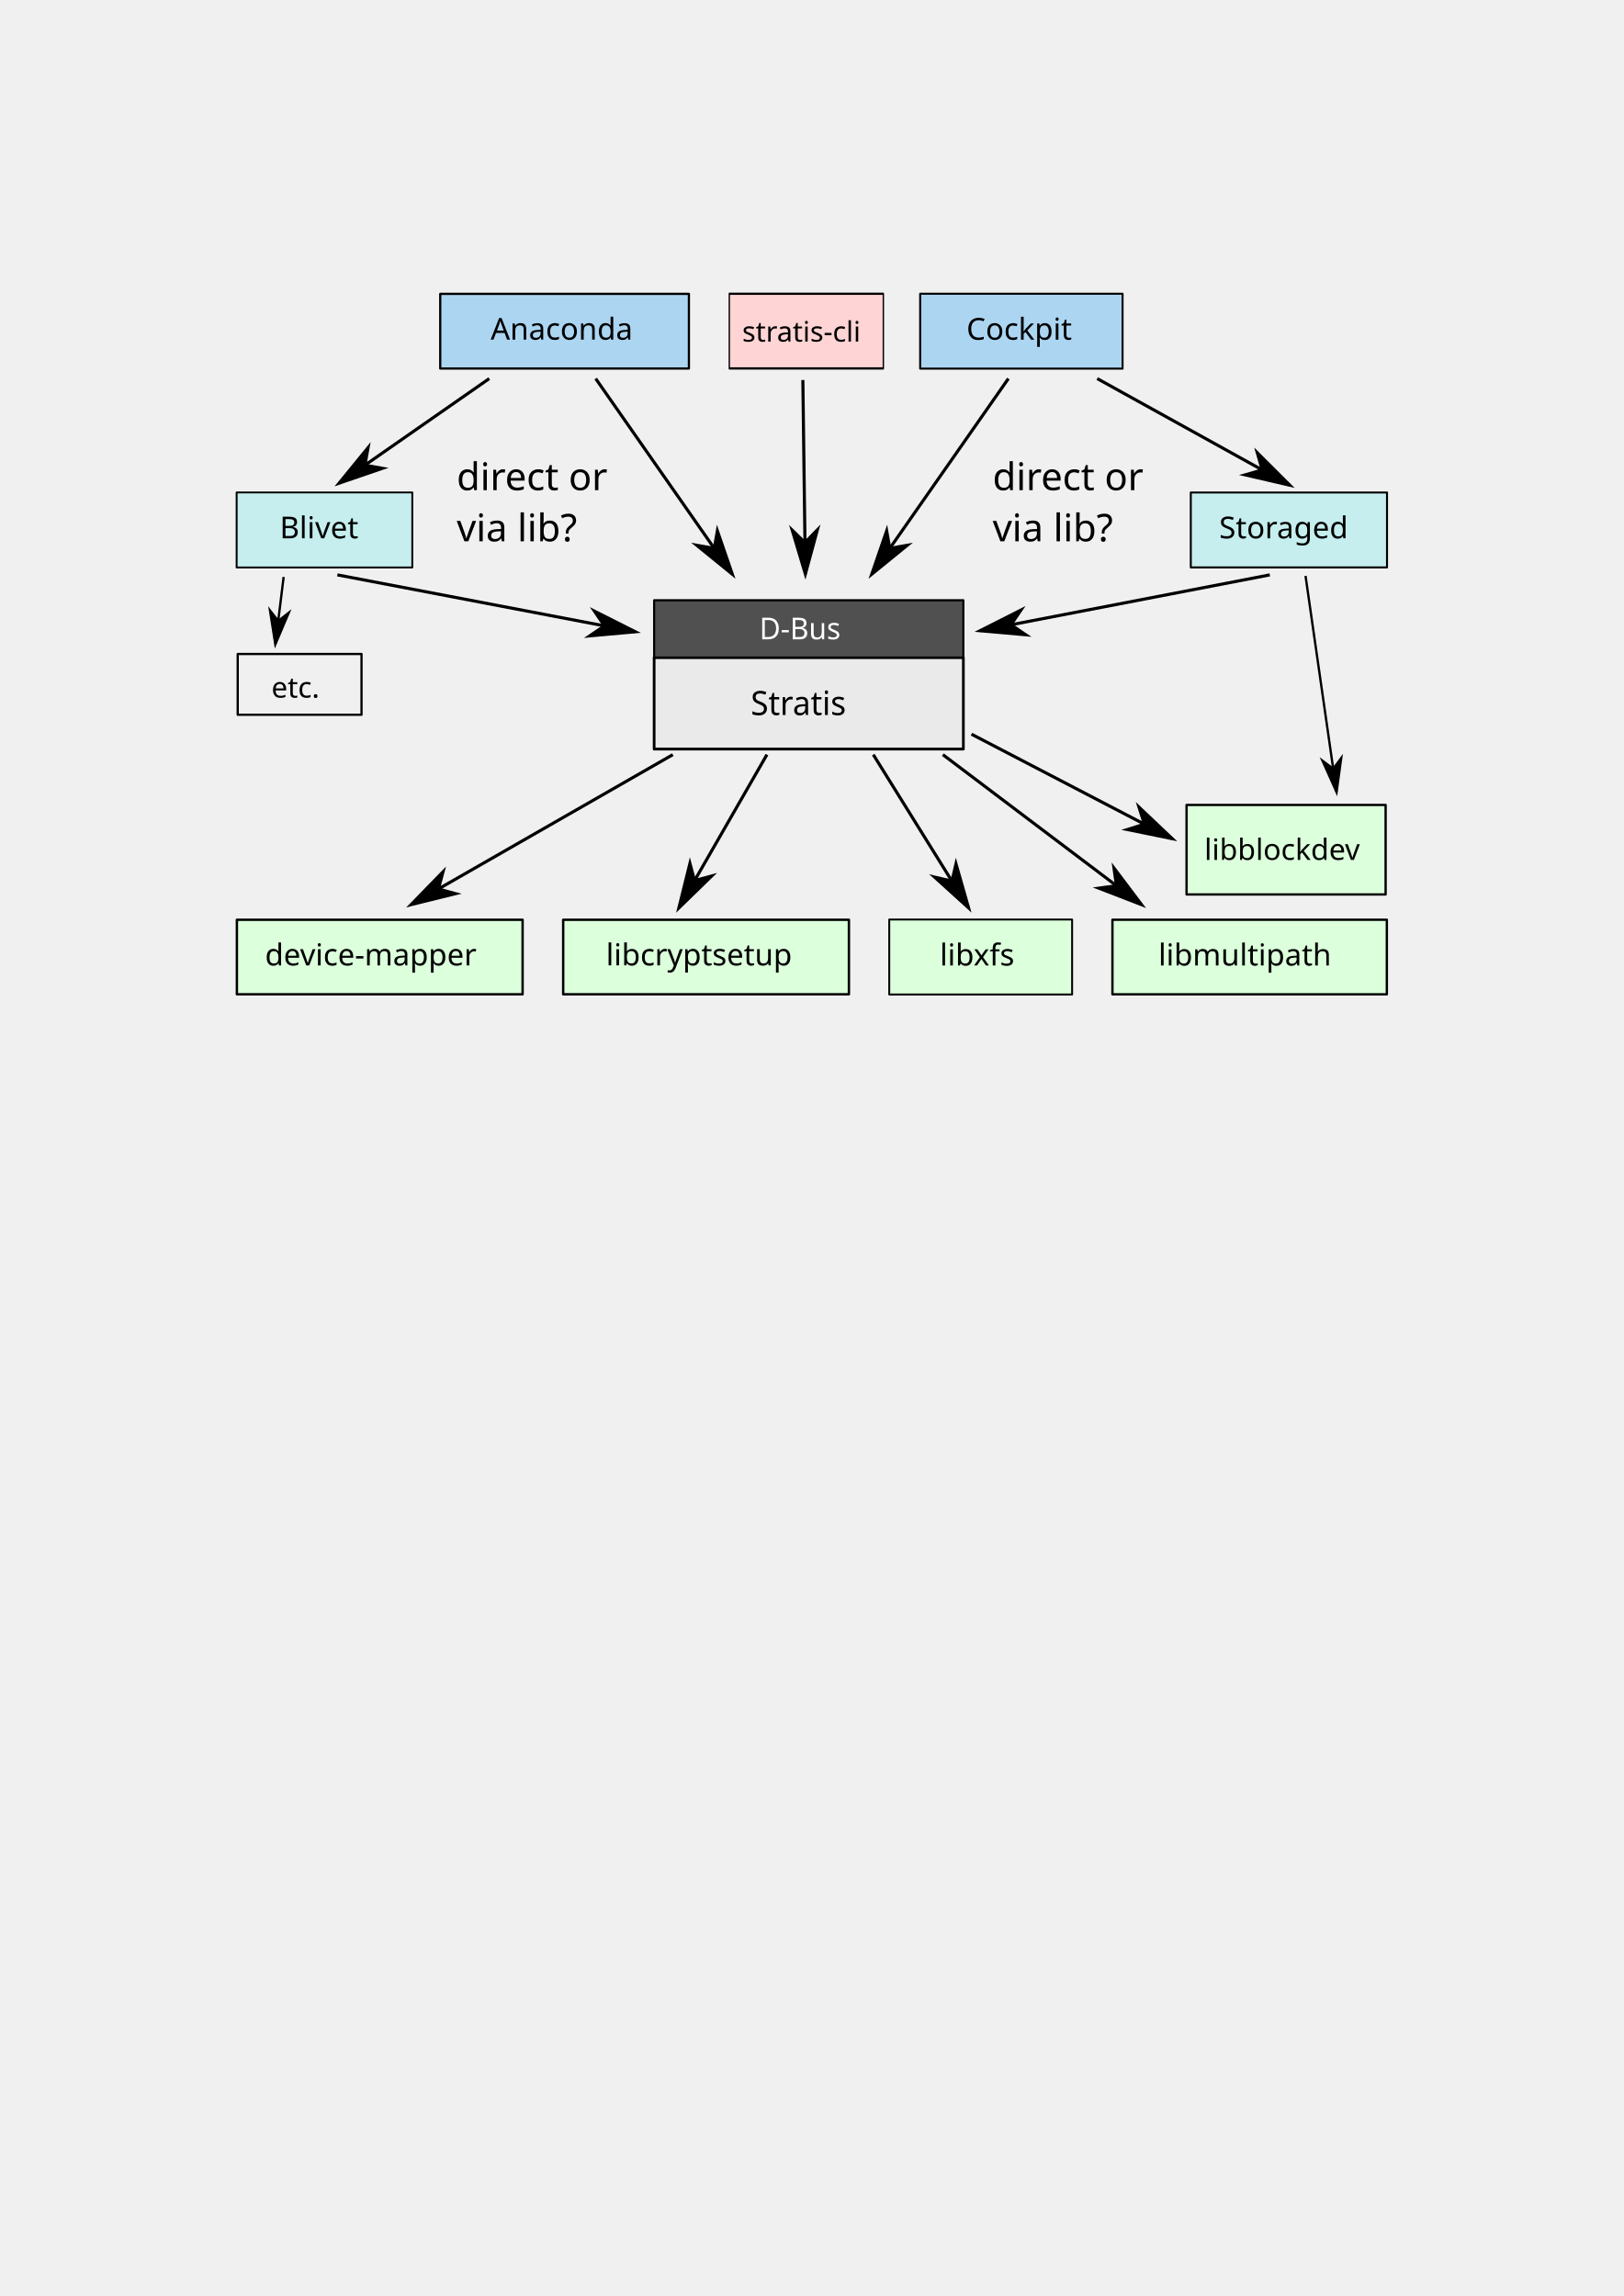
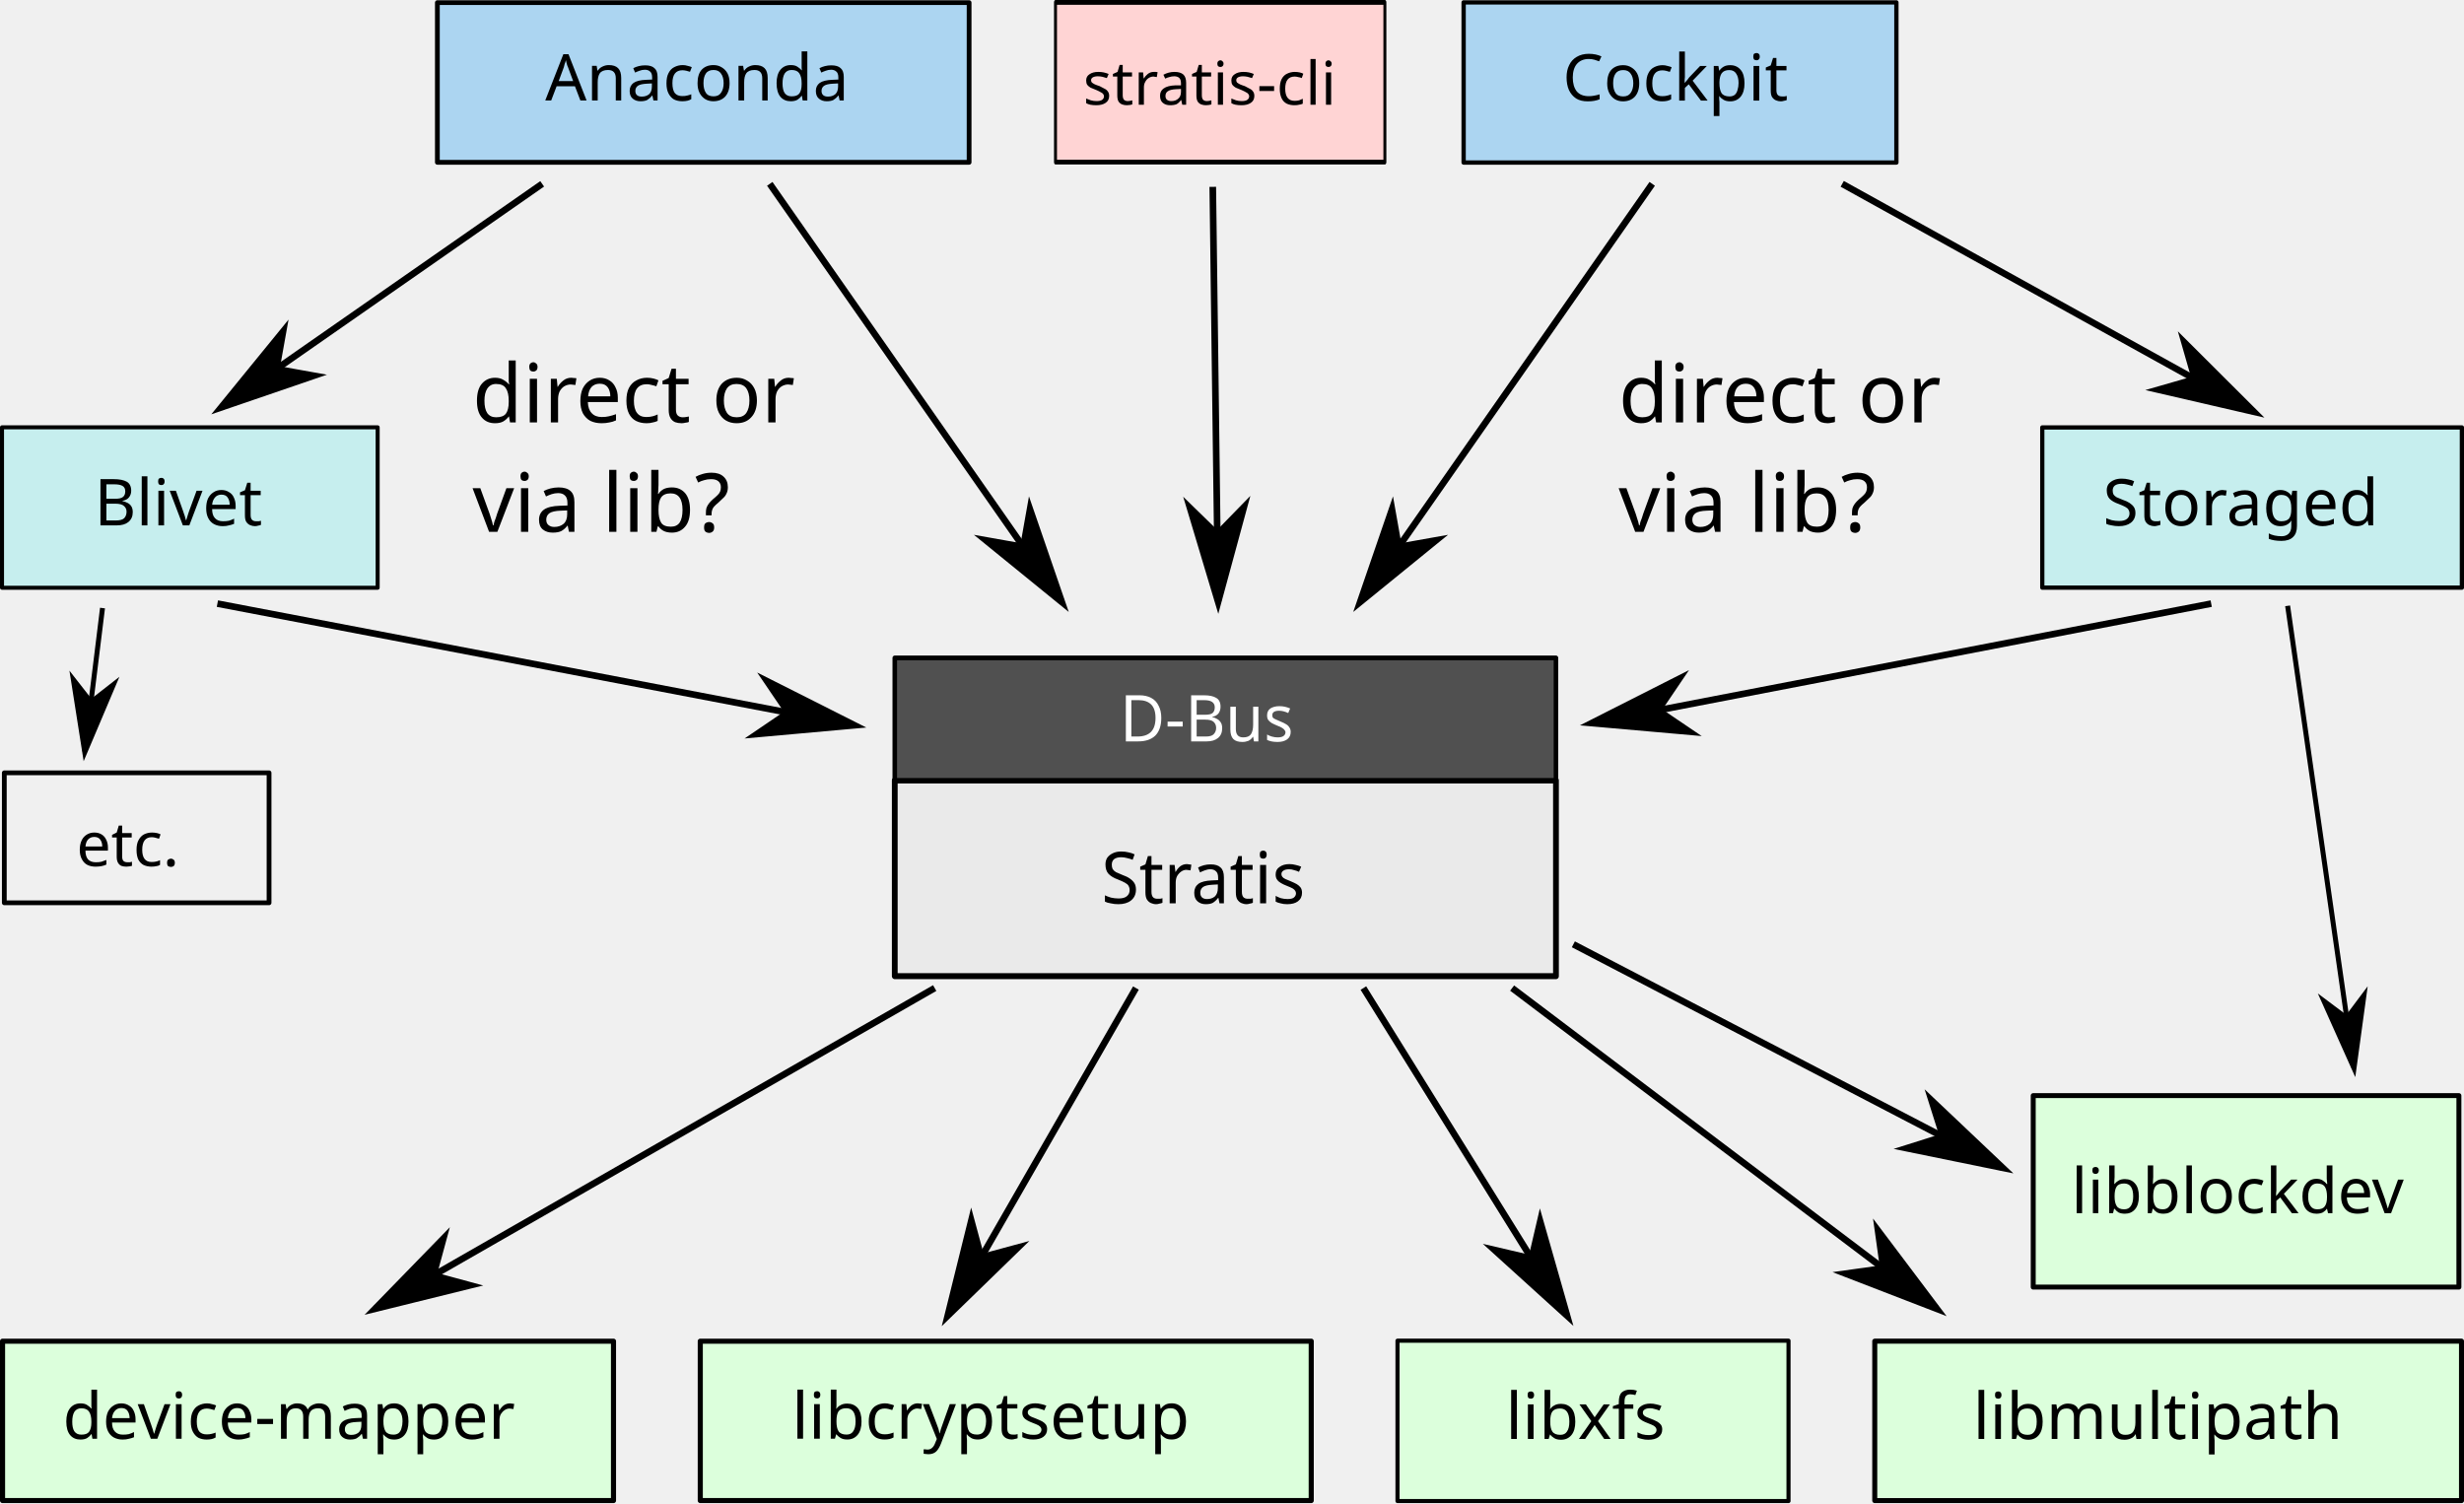
- <svg xmlns="http://www.w3.org/2000/svg" xmlns:ns1="http://www.openswatchbook.org/uri/2009/osb" width="210mm" height="297mm" viewBox="0 0 210 297" version="1.1" id="svg8">
+ <svg xmlns="http://www.w3.org/2000/svg" xmlns:ns1="http://www.openswatchbook.org/uri/2009/osb" width="149.033mm" height="90.916mm" viewBox="0 0 149.033 90.916" version="1.1" id="svg8">
  <defs id="defs2">
-     <marker orient="auto" refY="0.0" refX="0.0" id="marker5596" style="overflow:visible;">
-       <path id="path5594" d="M 0.0,0.0 L 5.0,-5.0 L -12.5,0.0 L 5.0,5.0 L 0.0,0.0 z " style="fill-rule:evenodd;stroke:#000000;stroke-width:1pt;stroke-opacity:1;fill:#000000;fill-opacity:1" transform="scale(0.8) rotate(180) translate(12.5,0)" />
+     <marker orient="auto" refY="0" refX="0" id="marker5596" style="overflow:visible">
+       <path id="path5594" d="M 0,0 5,-5 -12.5,0 5,5 0,0 Z" style="fill:#000000;fill-opacity:1;fill-rule:evenodd;stroke:#000000;stroke-width:1pt;stroke-opacity:1" transform="matrix(-0.8,0,0,-0.8,-10,0)" />
    </marker>
-     <marker orient="auto" refY="0.0" refX="0.0" id="marker18660" style="overflow:visible;">
-       <path id="path18658" d="M 0.0,0.0 L 5.0,-5.0 L -12.5,0.0 L 5.0,5.0 L 0.0,0.0 z " style="fill-rule:evenodd;stroke:#000000;stroke-width:1pt;stroke-opacity:1;fill:#000000;fill-opacity:1" transform="scale(0.8) rotate(180) translate(12.5,0)" />
+     <marker orient="auto" refY="0" refX="0" id="marker18660" style="overflow:visible">
+       <path id="path18658" d="M 0,0 5,-5 -12.5,0 5,5 0,0 Z" style="fill:#000000;fill-opacity:1;fill-rule:evenodd;stroke:#000000;stroke-width:1pt;stroke-opacity:1" transform="matrix(-0.8,0,0,-0.8,-10,0)" />
    </marker>
-     <marker style="overflow:visible;" id="marker17418" refX="0.0" refY="0.0" orient="auto">
-       <path transform="scale(0.8) rotate(180) translate(12.5,0)" style="fill-rule:evenodd;stroke:#000000;stroke-width:1pt;stroke-opacity:1;fill:#000000;fill-opacity:1" d="M 0.0,0.0 L 5.0,-5.0 L -12.5,0.0 L 5.0,5.0 L 0.0,0.0 z " id="path17416" />
+     <marker style="overflow:visible" id="marker17418" refX="0" refY="0" orient="auto">
+       <path transform="matrix(-0.8,0,0,-0.8,-10,0)" style="fill:#000000;fill-opacity:1;fill-rule:evenodd;stroke:#000000;stroke-width:1pt;stroke-opacity:1" d="M 0,0 5,-5 -12.5,0 5,5 0,0 Z" id="path17416" />
    </marker>
-     <marker orient="auto" refY="0.0" refX="0.0" id="marker15695" style="overflow:visible;">
-       <path id="path15693" d="M 0.0,0.0 L 5.0,-5.0 L -12.5,0.0 L 5.0,5.0 L 0.0,0.0 z " style="fill-rule:evenodd;stroke:#000000;stroke-width:1pt;stroke-opacity:1;fill:#000000;fill-opacity:1" transform="scale(0.8) rotate(180) translate(12.5,0)" />
+     <marker orient="auto" refY="0" refX="0" id="marker15695" style="overflow:visible">
+       <path id="path15693" d="M 0,0 5,-5 -12.5,0 5,5 0,0 Z" style="fill:#000000;fill-opacity:1;fill-rule:evenodd;stroke:#000000;stroke-width:1pt;stroke-opacity:1" transform="matrix(-0.8,0,0,-0.8,-10,0)" />
    </marker>
-     <marker style="overflow:visible;" id="marker14683" refX="0.0" refY="0.0" orient="auto">
-       <path transform="scale(0.8) rotate(180) translate(12.5,0)" style="fill-rule:evenodd;stroke:#000000;stroke-width:1pt;stroke-opacity:1;fill:#000000;fill-opacity:1" d="M 0.0,0.0 L 5.0,-5.0 L -12.5,0.0 L 5.0,5.0 L 0.0,0.0 z " id="path14681" />
+     <marker style="overflow:visible" id="marker14683" refX="0" refY="0" orient="auto">
+       <path transform="matrix(-0.8,0,0,-0.8,-10,0)" style="fill:#000000;fill-opacity:1;fill-rule:evenodd;stroke:#000000;stroke-width:1pt;stroke-opacity:1" d="M 0,0 5,-5 -12.5,0 5,5 0,0 Z" id="path14681" />
    </marker>
-     <marker orient="auto" refY="0.0" refX="0.0" id="marker13891" style="overflow:visible;">
-       <path id="path13889" d="M 0.0,0.0 L 5.0,-5.0 L -12.5,0.0 L 5.0,5.0 L 0.0,0.0 z " style="fill-rule:evenodd;stroke:#000000;stroke-width:1pt;stroke-opacity:1;fill:#000000;fill-opacity:1" transform="scale(0.8) rotate(180) translate(12.5,0)" />
+     <marker orient="auto" refY="0" refX="0" id="marker13891" style="overflow:visible">
+       <path id="path13889" d="M 0,0 5,-5 -12.5,0 5,5 0,0 Z" style="fill:#000000;fill-opacity:1;fill-rule:evenodd;stroke:#000000;stroke-width:1pt;stroke-opacity:1" transform="matrix(-0.8,0,0,-0.8,-10,0)" />
    </marker>
-     <marker orient="auto" refY="0.0" refX="0.0" id="marker12477" style="overflow:visible;">
-       <path id="path12475" d="M 0.0,0.0 L 5.0,-5.0 L -12.5,0.0 L 5.0,5.0 L 0.0,0.0 z " style="fill-rule:evenodd;stroke:#000000;stroke-width:1pt;stroke-opacity:1;fill:#000000;fill-opacity:1" transform="scale(0.8) rotate(180) translate(12.5,0)" />
+     <marker orient="auto" refY="0" refX="0" id="marker12477" style="overflow:visible">
+       <path id="path12475" d="M 0,0 5,-5 -12.5,0 5,5 0,0 Z" style="fill:#000000;fill-opacity:1;fill-rule:evenodd;stroke:#000000;stroke-width:1pt;stroke-opacity:1" transform="matrix(-0.8,0,0,-0.8,-10,0)" />
    </marker>
-     <marker style="overflow:visible;" id="marker11925" refX="0.0" refY="0.0" orient="auto">
-       <path transform="scale(0.8) rotate(180) translate(12.5,0)" style="fill-rule:evenodd;stroke:#000000;stroke-width:1pt;stroke-opacity:1;fill:#000000;fill-opacity:1" d="M 0.0,0.0 L 5.0,-5.0 L -12.5,0.0 L 5.0,5.0 L 0.0,0.0 z " id="path11923" />
+     <marker style="overflow:visible" id="marker11925" refX="0" refY="0" orient="auto">
+       <path transform="matrix(-0.8,0,0,-0.8,-10,0)" style="fill:#000000;fill-opacity:1;fill-rule:evenodd;stroke:#000000;stroke-width:1pt;stroke-opacity:1" d="M 0,0 5,-5 -12.5,0 5,5 0,0 Z" id="path11923" />
    </marker>
-     <marker style="overflow:visible;" id="marker11091" refX="0.0" refY="0.0" orient="auto">
-       <path transform="scale(0.8) rotate(180) translate(12.5,0)" style="fill-rule:evenodd;stroke:#000000;stroke-width:1pt;stroke-opacity:1;fill:#000000;fill-opacity:1" d="M 0.0,0.0 L 5.0,-5.0 L -12.5,0.0 L 5.0,5.0 L 0.0,0.0 z " id="path11089" />
+     <marker style="overflow:visible" id="marker11091" refX="0" refY="0" orient="auto">
+       <path transform="matrix(-0.8,0,0,-0.8,-10,0)" style="fill:#000000;fill-opacity:1;fill-rule:evenodd;stroke:#000000;stroke-width:1pt;stroke-opacity:1" d="M 0,0 5,-5 -12.5,0 5,5 0,0 Z" id="path11089" />
    </marker>
    <linearGradient id="linearGradient10085" ns1:paint="solid">
      <stop style="stop-color:#000000;stop-opacity:1;" offset="0" id="stop10083" />
    </linearGradient>
-     <marker orient="auto" refY="0.0" refX="0.0" id="marker7069" style="overflow:visible;">
-       <path id="path7067" d="M 0.0,0.0 L 5.0,-5.0 L -12.5,0.0 L 5.0,5.0 L 0.0,0.0 z " style="fill-rule:evenodd;stroke:#000000;stroke-width:1pt;stroke-opacity:1;fill:#000000;fill-opacity:1" transform="scale(0.8) rotate(180) translate(12.5,0)" />
+     <marker orient="auto" refY="0" refX="0" id="marker7069" style="overflow:visible">
+       <path id="path7067" d="M 0,0 5,-5 -12.5,0 5,5 0,0 Z" style="fill:#000000;fill-opacity:1;fill-rule:evenodd;stroke:#000000;stroke-width:1pt;stroke-opacity:1" transform="matrix(-0.8,0,0,-0.8,-10,0)" />
    </marker>
-     <marker style="overflow:visible;" id="marker5623" refX="0.0" refY="0.0" orient="auto">
-       <path transform="scale(0.8) rotate(180) translate(12.5,0)" style="fill-rule:evenodd;stroke:#000000;stroke-width:1pt;stroke-opacity:1;fill:#000000;fill-opacity:1" d="M 0.0,0.0 L 5.0,-5.0 L -12.5,0.0 L 5.0,5.0 L 0.0,0.0 z " id="path5621" />
+     <marker style="overflow:visible" id="marker5623" refX="0" refY="0" orient="auto">
+       <path transform="matrix(-0.8,0,0,-0.8,-10,0)" style="fill:#000000;fill-opacity:1;fill-rule:evenodd;stroke:#000000;stroke-width:1pt;stroke-opacity:1" d="M 0,0 5,-5 -12.5,0 5,5 0,0 Z" id="path5621" />
    </marker>
-     <marker orient="auto" refY="0.0" refX="0.0" id="marker5425" style="overflow:visible;">
-       <path id="path5423" d="M 0.0,0.0 L 5.0,-5.0 L -12.5,0.0 L 5.0,5.0 L 0.0,0.0 z " style="fill-rule:evenodd;stroke:#000000;stroke-width:1pt;stroke-opacity:1;fill:#000000;fill-opacity:1" transform="scale(0.8) rotate(180) translate(12.5,0)" />
+     <marker orient="auto" refY="0" refX="0" id="marker5425" style="overflow:visible">
+       <path id="path5423" d="M 0,0 5,-5 -12.5,0 5,5 0,0 Z" style="fill:#000000;fill-opacity:1;fill-rule:evenodd;stroke:#000000;stroke-width:1pt;stroke-opacity:1" transform="matrix(-0.8,0,0,-0.8,-10,0)" />
    </marker>
-     <marker style="overflow:visible;" id="marker5203" refX="0.0" refY="0.0" orient="auto">
-       <path transform="scale(0.8) rotate(180) translate(12.5,0)" style="fill-rule:evenodd;stroke:#000000;stroke-width:1pt;stroke-opacity:1;fill:#000000;fill-opacity:1" d="M 0.0,0.0 L 5.0,-5.0 L -12.5,0.0 L 5.0,5.0 L 0.0,0.0 z " id="path5201" />
+     <marker style="overflow:visible" id="marker5203" refX="0" refY="0" orient="auto">
+       <path transform="matrix(-0.8,0,0,-0.8,-10,0)" style="fill:#000000;fill-opacity:1;fill-rule:evenodd;stroke:#000000;stroke-width:1pt;stroke-opacity:1" d="M 0,0 5,-5 -12.5,0 5,5 0,0 Z" id="path5201" />
    </marker>
-     <marker orient="auto" refY="0.0" refX="0.0" id="Arrow1Lend" style="overflow:visible;">
-       <path id="path4876" d="M 0.0,0.0 L 5.0,-5.0 L -12.5,0.0 L 5.0,5.0 L 0.0,0.0 z " style="fill-rule:evenodd;stroke:#000000;stroke-width:1pt;stroke-opacity:1;fill:#000000;fill-opacity:1" transform="scale(0.8) rotate(180) translate(12.5,0)" />
-     </marker>
-     <marker orient="auto" refY="0.0" refX="0.0" id="Arrow1Lstart" style="overflow:visible">
-       <path id="path4873" d="M 0.0,0.0 L 5.0,-5.0 L -12.5,0.0 L 5.0,5.0 L 0.0,0.0 z " style="fill-rule:evenodd;stroke:#000000;stroke-width:1pt;stroke-opacity:1;fill:#000000;fill-opacity:1" transform="scale(0.8) translate(12.5,0)" />
+     <marker orient="auto" refY="0" refX="0" id="Arrow1Lend" style="overflow:visible">
+       <path id="path4876" d="M 0,0 5,-5 -12.5,0 5,5 0,0 Z" style="fill:#000000;fill-opacity:1;fill-rule:evenodd;stroke:#000000;stroke-width:1pt;stroke-opacity:1" transform="matrix(-0.8,0,0,-0.8,-10,0)" />
    </marker>
  </defs>
-   <g id="layer1">
+   <g id="layer1" transform="translate(-30.48365,-37.85422)">
    <g transform="matrix(1.063003,0,0,1.108567,0.1449253,51.13787)" id="g4482">
      <g id="g4517">
        <rect style="opacity:1;fill:#eaeaea;fill-opacity:1;stroke:#000000;stroke-width:0.328;stroke-linejoin:round;stroke-miterlimit:4;stroke-dasharray:none;stroke-opacity:1" id="rect3663" width="37.622" height="10.68" x="79.452" y="30.597" />
        <text xml:space="preserve" style="font-style:normal;font-weight:normal;font-size:3.912px;line-height:5.239px;font-family:sans-serif;letter-spacing:0px;word-spacing:0px;fill:#000000;fill-opacity:1;stroke:none;stroke-width:0.21px;stroke-linecap:butt;stroke-linejoin:miter;stroke-opacity:1" x="91.207" y="37.306" id="text4472">
          <tspan id="tspan4470" x="91.207" y="37.306" style="stroke-width:0.21px">Stratis</tspan>
        </text>
        <rect y="23.915" x="79.452" height="6.683" width="37.622" id="rect8277" style="opacity:1;fill:#505050;fill-opacity:1;stroke:#000000;stroke-width:0.259;stroke-linejoin:round;stroke-miterlimit:4;stroke-dasharray:none;stroke-opacity:1" />
        <text id="text8281" y="28.467" x="92.256" style="font-style:normal;font-weight:normal;font-size:3.531px;line-height:4.729px;font-family:sans-serif;letter-spacing:0px;word-spacing:0px;fill:#000000;fill-opacity:1;stroke:none;stroke-width:0.189px;stroke-linecap:butt;stroke-linejoin:miter;stroke-opacity:1" xml:space="preserve">
          <tspan style="fill:#ffffff;fill-opacity:1;stroke-width:0.189px" y="28.467" x="92.256" id="tspan8279">D-Bus</tspan>
        </text>
      </g>
    </g>
-     <g id="g4495" transform="translate(-43.34537,87.31648)" style="fill-opacity:1;fill:#dcffdc">
-       <g id="g4685" style="fill-opacity:1;fill:#dcffdc">
+     <g id="g4495" transform="translate(-43.34537,87.31648)" style="fill:#dcffdc;fill-opacity:1">
+       <g id="g4685" style="fill:#dcffdc;fill-opacity:1">
        <rect y="31.661" x="73.983" height="9.638" width="36.953" id="rect4484" style="opacity:1;fill:#dcffdc;fill-opacity:1;stroke:#000000;stroke-width:0.309;stroke-linejoin:round;stroke-miterlimit:4;stroke-dasharray:none;stroke-opacity:1" />
        <text id="text4488" y="37.559" x="77.622" style="font-style:normal;font-weight:normal;font-size:3.912px;line-height:5.239px;font-family:sans-serif;letter-spacing:0px;word-spacing:0px;fill:#dcffdc;fill-opacity:1;stroke:none;stroke-width:0.21px;stroke-linecap:butt;stroke-linejoin:miter;stroke-opacity:1" xml:space="preserve">
-           <tspan style="stroke-width:0.21px;fill-opacity:1;fill:#000000" y="37.559" x="77.622" id="tspan4486">device-mapper</tspan>
+           <tspan style="fill:#000000;fill-opacity:1;stroke-width:0.21px" y="37.559" x="77.622" id="tspan4486">device-mapper</tspan>
        </text>
      </g>
    </g>
-     <g transform="translate(6.365376,-2.116667)" id="g4699" style="fill-opacity:1;fill:#dcffdc">
+     <g transform="translate(6.365376,-2.116667)" id="g4699" style="fill:#dcffdc;fill-opacity:1">
      <rect y="121.094" x="66.474" height="9.638" width="36.953" id="rect4497" style="opacity:1;fill:#dcffdc;fill-opacity:1;stroke:#000000;stroke-width:0.309;stroke-linejoin:round;stroke-miterlimit:4;stroke-dasharray:none;stroke-opacity:1" />
      <text id="text4501" y="126.992" x="72.021" style="font-style:normal;font-weight:normal;font-size:3.912px;line-height:5.239px;font-family:sans-serif;letter-spacing:0px;word-spacing:0px;fill:#dcffdc;fill-opacity:1;stroke:none;stroke-width:0.21px;stroke-linecap:butt;stroke-linejoin:miter;stroke-opacity:1" xml:space="preserve">
-         <tspan style="stroke-width:0.21px;fill-opacity:1;fill:#000000" y="126.992" x="72.021" id="tspan4499">libcryptsetup</tspan>
+         <tspan style="fill:#000000;fill-opacity:1;stroke-width:0.21px" y="126.992" x="72.021" id="tspan4499">libcryptsetup</tspan>
      </text>
    </g>
-     <g transform="translate(2.529422,-2.116667)" id="g4717" style="fill-opacity:1;fill:#dcffdc">
+     <g transform="translate(2.529422,-2.116667)" id="g4717" style="fill:#dcffdc;fill-opacity:1">
      <rect style="opacity:1;fill:#dcffdc;fill-opacity:1;stroke:#000000;stroke-width:0.248;stroke-linejoin:round;stroke-miterlimit:4;stroke-dasharray:none;stroke-opacity:1" id="rect4505" width="23.65" height="9.699" x="112.481" y="121.063" />
      <text xml:space="preserve" style="font-style:normal;font-weight:normal;font-size:3.912px;line-height:5.239px;font-family:sans-serif;letter-spacing:0px;word-spacing:0px;fill:#dcffdc;fill-opacity:1;stroke:none;stroke-width:0.21px;stroke-linecap:butt;stroke-linejoin:miter;stroke-opacity:1" x="119.027" y="127.007" id="text4509">
-         <tspan id="tspan4507" x="119.027" y="127.007" style="stroke-width:0.21px;fill-opacity:1;fill:#000000">libxfs</tspan>
+         <tspan id="tspan4507" x="119.027" y="127.007" style="fill:#000000;fill-opacity:1;stroke-width:0.21px">libxfs</tspan>
      </text>
    </g>
-     <g transform="translate(-4.615386,-2.116667)" id="g4712" style="fill-opacity:1;fill:#dcffdc">
+     <g transform="translate(-4.615386,-2.116667)" id="g4712" style="fill:#dcffdc;fill-opacity:1">
      <rect y="121.091" x="148.492" height="9.644" width="35.489" id="rect4530" style="opacity:1;fill:#dcffdc;fill-opacity:1;stroke:#000000;stroke-width:0.303;stroke-linejoin:round;stroke-miterlimit:4;stroke-dasharray:none;stroke-opacity:1" />
      <text id="text4534" y="127.007" x="154.442" style="font-style:normal;font-weight:normal;font-size:3.912px;line-height:5.239px;font-family:sans-serif;letter-spacing:0px;word-spacing:0px;fill:#dcffdc;fill-opacity:1;stroke:none;stroke-width:0.21px;stroke-linecap:butt;stroke-linejoin:miter;stroke-opacity:1" xml:space="preserve">
-         <tspan style="stroke-width:0.21px;fill-opacity:1;fill:#000000" y="127.007" x="154.442" id="tspan4532">libmultipath</tspan>
+         <tspan style="fill:#000000;fill-opacity:1;stroke-width:0.21px" y="127.007" x="154.442" id="tspan4532">libmultipath</tspan>
      </text>
    </g>
    <g id="g4859" transform="translate(123.3975,11.96031)" style="fill:#c6eeee;fill-opacity:1">
      <rect y="51.747" x="30.612" height="9.691" width="25.379" id="rect4738" style="opacity:1;fill:#c6eeee;fill-opacity:1;stroke:#000000;stroke-width:0.257;stroke-linejoin:round;stroke-miterlimit:4;stroke-dasharray:none;stroke-opacity:1" />
      <text id="text4742" y="57.671" x="34.277" style="font-style:normal;font-weight:normal;font-size:3.912px;line-height:5.239px;font-family:sans-serif;letter-spacing:0px;word-spacing:0px;fill:#c6eeee;fill-opacity:1;stroke:none;stroke-width:0.21px;stroke-linecap:butt;stroke-linejoin:miter;stroke-opacity:1" xml:space="preserve">
-         <tspan style="stroke-width:0.21px;fill:#000000;fill-opacity:1" y="57.671" x="34.277" id="tspan4740">Storaged</tspan>
+         <tspan style="fill:#000000;fill-opacity:1;stroke-width:0.21px" y="57.671" x="34.277" id="tspan4740">Storaged</tspan>
      </text>
    </g>
    <g id="g4847" transform="translate(-42.20159,11.96031)" style="fill:#c6eeee;fill-opacity:1">
      <rect style="opacity:1;fill:#c6eeee;fill-opacity:1;stroke:#000000;stroke-width:0.243;stroke-linejoin:round;stroke-miterlimit:4;stroke-dasharray:none;stroke-opacity:1" id="rect4748" width="22.72" height="9.704" x="72.807" y="51.74" />
      <text xml:space="preserve" style="font-style:normal;font-weight:normal;font-size:3.912px;line-height:5.239px;font-family:sans-serif;letter-spacing:0px;word-spacing:0px;fill:#c6eeee;fill-opacity:1;stroke:none;stroke-width:0.21px;stroke-linecap:butt;stroke-linejoin:miter;stroke-opacity:1" x="78.387" y="57.671" id="text4752">
-         <tspan id="tspan4750" x="78.387" y="57.671" style="stroke-width:0.21px;fill:#000000;fill-opacity:1">Blivet</tspan>
+         <tspan id="tspan4750" x="78.387" y="57.671" style="fill:#000000;fill-opacity:1;stroke-width:0.21px">Blivet</tspan>
      </text>
    </g>
    <g id="g4839" transform="translate(-38.33953,1.617545)" style="fill:#acd5f1;fill-opacity:1">
      <g id="g4869" transform="translate(0.8258962,14.16529)" style="fill:#acd5f1;fill-opacity:1">
        <rect style="opacity:1;fill:#acd5f1;fill-opacity:1;stroke:#000000;stroke-width:0.288;stroke-linejoin:round;stroke-miterlimit:4;stroke-dasharray:none;stroke-opacity:1" id="rect4756" width="32.162" height="9.659" x="94.451" y="22.23" />
        <text xml:space="preserve" style="font-style:normal;font-weight:normal;font-size:3.912px;line-height:5.239px;font-family:sans-serif;letter-spacing:0px;word-spacing:0px;fill:#acd5f1;fill-opacity:1;stroke:none;stroke-width:0.21px;stroke-linecap:butt;stroke-linejoin:miter;stroke-opacity:1" x="100.976" y="28.152" id="text4760">
-           <tspan id="tspan4758" x="100.976" y="28.152" style="stroke-width:0.21px;fill:#000000;fill-opacity:1">Anaconda</tspan>
+           <tspan id="tspan4758" x="100.976" y="28.152" style="fill:#000000;fill-opacity:1;stroke-width:0.21px">Anaconda</tspan>
        </text>
      </g>
    </g>
    <g id="g4864" transform="translate(-24.84532,-13.75046)" style="fill:#acd5f1;fill-opacity:1">
      <rect style="opacity:1;fill:#acd5f1;fill-opacity:1;stroke:#000000;stroke-width:0.261;stroke-linejoin:round;stroke-miterlimit:4;stroke-dasharray:none;stroke-opacity:1" id="rect4764" width="26.176" height="9.687" x="143.855" y="51.749" />
      <text xml:space="preserve" style="font-style:normal;font-weight:normal;font-size:3.912px;line-height:5.239px;font-family:sans-serif;letter-spacing:0px;word-spacing:0px;fill:#acd5f1;fill-opacity:1;stroke:none;stroke-width:0.21px;stroke-linecap:butt;stroke-linejoin:miter;stroke-opacity:1" x="149.846" y="57.686" id="text4768">
-         <tspan id="tspan4766" x="149.846" y="57.686" style="stroke-width:0.21px;fill:#000000;fill-opacity:1">Cockpit</tspan>
+         <tspan id="tspan4766" x="149.846" y="57.686" style="fill:#000000;fill-opacity:1;stroke-width:0.21px">Cockpit</tspan>
      </text>
    </g>
    <path style="fill:none;fill-rule:evenodd;stroke:#000000;stroke-width:0.4;stroke-linecap:butt;stroke-linejoin:miter;stroke-miterlimit:4;stroke-dasharray:none;stroke-opacity:1;marker-end:url(#Arrow1Lend)" d="M 87.018,97.617 C 53.208,116.994 53.208,116.994 53.208,116.994" id="path4871" />
    <path id="path5199" d="M 99.189,97.617 87.83,117.395" style="fill:none;fill-rule:evenodd;stroke:#000000;stroke-width:0.4;stroke-linecap:butt;stroke-linejoin:miter;stroke-miterlimit:4;stroke-dasharray:none;stroke-opacity:1;marker-end:url(#marker5203)" />
    <path style="fill:none;fill-rule:evenodd;stroke:#000000;stroke-width:0.4;stroke-linecap:butt;stroke-linejoin:miter;stroke-miterlimit:4;stroke-dasharray:none;stroke-opacity:1;marker-end:url(#marker5425)" d="m 112.947,97.617 12.294,19.778" id="path5421" />
    <path id="path5619" d="M 121.943,97.617 147.601,116.994" style="fill:none;fill-rule:evenodd;stroke:#000000;stroke-width:0.4;stroke-linecap:butt;stroke-linejoin:miter;stroke-miterlimit:4;stroke-dasharray:none;stroke-opacity:1;marker-end:url(#marker5623)" />
    <path style="fill:none;fill-rule:evenodd;stroke:#000000;stroke-width:0.4;stroke-linecap:butt;stroke-linejoin:miter;stroke-miterlimit:4;stroke-dasharray:none;stroke-opacity:1;marker-end:url(#marker7069)" d="M 77.042,48.974 94.681,74.231" id="path7065" />
    <path id="path11083" d="M 130.416,48.974 112.777,74.231" style="fill:none;fill-rule:evenodd;stroke:#000000;stroke-width:0.4;stroke-linecap:butt;stroke-linejoin:miter;stroke-miterlimit:4;stroke-dasharray:none;stroke-opacity:1;marker-end:url(#marker11091)" />
    <path id="path11921" d="M 63.277,48.974 43.9,62.471" style="fill:none;fill-rule:evenodd;stroke:#000000;stroke-width:0.4;stroke-linecap:butt;stroke-linejoin:miter;stroke-miterlimit:4;stroke-dasharray:none;stroke-opacity:1;marker-end:url(#marker11925)" />
    <path style="fill:none;fill-rule:evenodd;stroke:#000000;stroke-width:0.4;stroke-linecap:butt;stroke-linejoin:miter;stroke-miterlimit:4;stroke-dasharray:none;stroke-opacity:1;marker-end:url(#marker12477)" d="m 43.633,74.364 38.487,7.35" id="path12473" />
    <text xml:space="preserve" style="font-style:normal;font-weight:normal;font-size:4.939px;line-height:6.615px;font-family:sans-serif;letter-spacing:0px;word-spacing:0px;fill:#000000;fill-opacity:1;stroke:none;stroke-width:0.265px;stroke-linecap:butt;stroke-linejoin:miter;stroke-opacity:1" x="59.067" y="63.406" id="text13879">
      <tspan id="tspan13877" x="59.067" y="63.406" style="stroke-width:0.265px">direct or</tspan>
      <tspan x="59.067" y="70.021" style="stroke-width:0.265px" id="tspan15655">via lib?</tspan>
    </text>
    <path style="fill:none;fill-rule:evenodd;stroke:#000000;stroke-width:0.4;stroke-linecap:butt;stroke-linejoin:miter;stroke-miterlimit:4;stroke-dasharray:none;stroke-opacity:1;marker-end:url(#marker13891)" d="m 141.909,48.974 24.856,13.764" id="path13887" />
    <path id="path14679" d="m 164.226,74.364 -37.418,7.216" style="fill:none;fill-rule:evenodd;stroke:#000000;stroke-width:0.4;stroke-linecap:butt;stroke-linejoin:miter;stroke-miterlimit:4;stroke-dasharray:none;stroke-opacity:1;marker-end:url(#marker14683)" />
    <text id="text15661" y="63.406" x="128.387" style="font-style:normal;font-weight:normal;font-size:4.939px;line-height:6.615px;font-family:sans-serif;letter-spacing:0px;word-spacing:0px;fill:#000000;fill-opacity:1;stroke:none;stroke-width:0.265px;stroke-linecap:butt;stroke-linejoin:miter;stroke-opacity:1" xml:space="preserve">
      <tspan style="stroke-width:0.265px" y="63.406" x="128.387" id="tspan15657">direct or</tspan>
      <tspan id="tspan15659" style="stroke-width:0.265px" y="70.021" x="128.387">via lib?</tspan>
    </text>
-     <flowRoot xml:space="preserve" id="flowRoot15663" style="fill:black;stroke:none;stroke-opacity:1;stroke-width:1px;stroke-linejoin:miter;stroke-linecap:butt;fill-opacity:1;font-family:sans-serif;font-style:normal;font-weight:normal;font-size:18.667px;line-height:25px;letter-spacing:0px;word-spacing:0px">
+     <flowRoot xml:space="preserve" id="flowRoot15663" style="font-style:normal;font-weight:normal;font-size:18.667px;line-height:25px;font-family:sans-serif;letter-spacing:0px;word-spacing:0px;fill:#000000;fill-opacity:1;stroke:none;stroke-width:1px;stroke-linecap:butt;stroke-linejoin:miter;stroke-opacity:1">
      <flowRegion id="flowRegion15665">
        <rect id="rect15667" width="143.947" height="54.548" x="204.051" y="133.58" />
      </flowRegion>
      <flowPara id="flowPara15669" />
    </flowRoot>
    <g transform="translate(-8.429427,1.603624)" id="g15679" style="fill:#ffd4d4;fill-opacity:1">
      <g transform="matrix(0.6194356,0,0,1,44.24796,14.16529)" id="g15677" style="fill:#ffd4d4;fill-opacity:1">
        <rect y="22.23" x="94.451" height="9.659" width="32.162" id="rect15671" style="opacity:1;fill:#ffd4d4;fill-opacity:1;stroke:#000000;stroke-width:0.288;stroke-linejoin:round;stroke-miterlimit:4;stroke-dasharray:none;stroke-opacity:1" />
      </g>
    </g>
    <text xml:space="preserve" style="font-style:normal;font-weight:normal;font-size:3.639px;line-height:4.874px;font-family:sans-serif;letter-spacing:0px;word-spacing:0px;fill:#000000;fill-opacity:1;stroke:none;stroke-width:0.195px;stroke-linecap:butt;stroke-linejoin:miter;stroke-opacity:1" x="95.991" y="44.185" id="text15683">
      <tspan id="tspan15681" x="95.991" y="44.185" style="stroke-width:0.195px">stratis-cli</tspan>
    </text>
    <path style="fill:none;fill-rule:evenodd;stroke:#000000;stroke-width:0.4;stroke-linecap:butt;stroke-linejoin:miter;stroke-miterlimit:4;stroke-dasharray:none;stroke-opacity:1;marker-end:url(#marker15695)" d="m 103.837,49.156 0.324,25.05" id="path15691" />
-     <flowRoot xml:space="preserve" id="flowRoot17179" style="fill:black;stroke:none;stroke-opacity:1;stroke-width:1px;stroke-linejoin:miter;stroke-linecap:butt;fill-opacity:1;font-family:sans-serif;font-style:normal;font-weight:normal;font-size:18.667px;line-height:25px;letter-spacing:0px;word-spacing:0px">
+     <flowRoot xml:space="preserve" id="flowRoot17179" style="font-style:normal;font-weight:normal;font-size:18.667px;line-height:25px;font-family:sans-serif;letter-spacing:0px;word-spacing:0px;fill:#000000;fill-opacity:1;stroke:none;stroke-width:1px;stroke-linecap:butt;stroke-linejoin:miter;stroke-opacity:1">
      <flowRegion id="flowRegion17181">
        <rect id="rect17183" width="596.495" height="79.297" x="100.005" y="443.192" />
      </flowRegion>
      <flowPara id="flowPara17185" />
    </flowRoot>
    <path id="path17414" d="m 36.684,74.632 -1.069,8.686" style="fill:none;fill-rule:evenodd;stroke:#000000;stroke-width:0.3;stroke-linecap:butt;stroke-linejoin:miter;stroke-miterlimit:4;stroke-dasharray:none;stroke-opacity:1;marker-end:url(#marker17418)" />
    <rect style="opacity:1;fill:none;fill-opacity:1;stroke:#000000;stroke-width:0.289;stroke-linejoin:round;stroke-miterlimit:4;stroke-dasharray:none;stroke-opacity:1" id="rect18266" width="16.013" height="7.861" x="30.744" y="84.599" />
    <text xml:space="preserve" style="font-style:normal;font-weight:normal;font-size:3.715px;line-height:4.975px;font-family:sans-serif;letter-spacing:0px;word-spacing:0px;fill:#000000;fill-opacity:1;stroke:none;stroke-width:0.199px;stroke-linecap:butt;stroke-linejoin:miter;stroke-opacity:1" x="35.105" y="90.241" id="text18642">
      <tspan id="tspan18640" x="35.105" y="90.241" style="stroke-width:0.199px">etc.</tspan>
    </text>
    <path style="fill:none;fill-rule:evenodd;stroke:#000000;stroke-width:0.3;stroke-linecap:butt;stroke-linejoin:miter;stroke-miterlimit:4;stroke-dasharray:none;stroke-opacity:1;marker-end:url(#marker18660)" d="m 168.849,74.498 4.009,27.93" id="path18650" />
    <rect y="104.123" x="153.462" height="11.581" width="25.746" id="rect18652" style="opacity:1;fill:#dcffdc;fill-opacity:1;stroke:#000000;stroke-width:0.3;stroke-linejoin:round;stroke-miterlimit:4;stroke-dasharray:none;stroke-opacity:1" />
    <text id="text18656" y="111.234" x="155.763" style="font-style:normal;font-weight:normal;font-size:3.804px;line-height:5.094px;font-family:sans-serif;letter-spacing:0px;word-spacing:0px;fill:#000000;fill-opacity:1;stroke:none;stroke-width:0.204px;stroke-linecap:butt;stroke-linejoin:miter;stroke-opacity:1" xml:space="preserve">
      <tspan style="stroke-width:0.204px" y="111.234" x="155.763" id="tspan19418">libblockdev</tspan>
    </text>
    <path style="fill:none;fill-rule:evenodd;stroke:#000000;stroke-width:0.4;stroke-linecap:butt;stroke-linejoin:miter;stroke-miterlimit:4;stroke-dasharray:none;stroke-opacity:1;marker-end:url(#marker5596)" d="m 125.647,94.971 25.925,13.497" id="path5592" />
  </g>
</svg>
